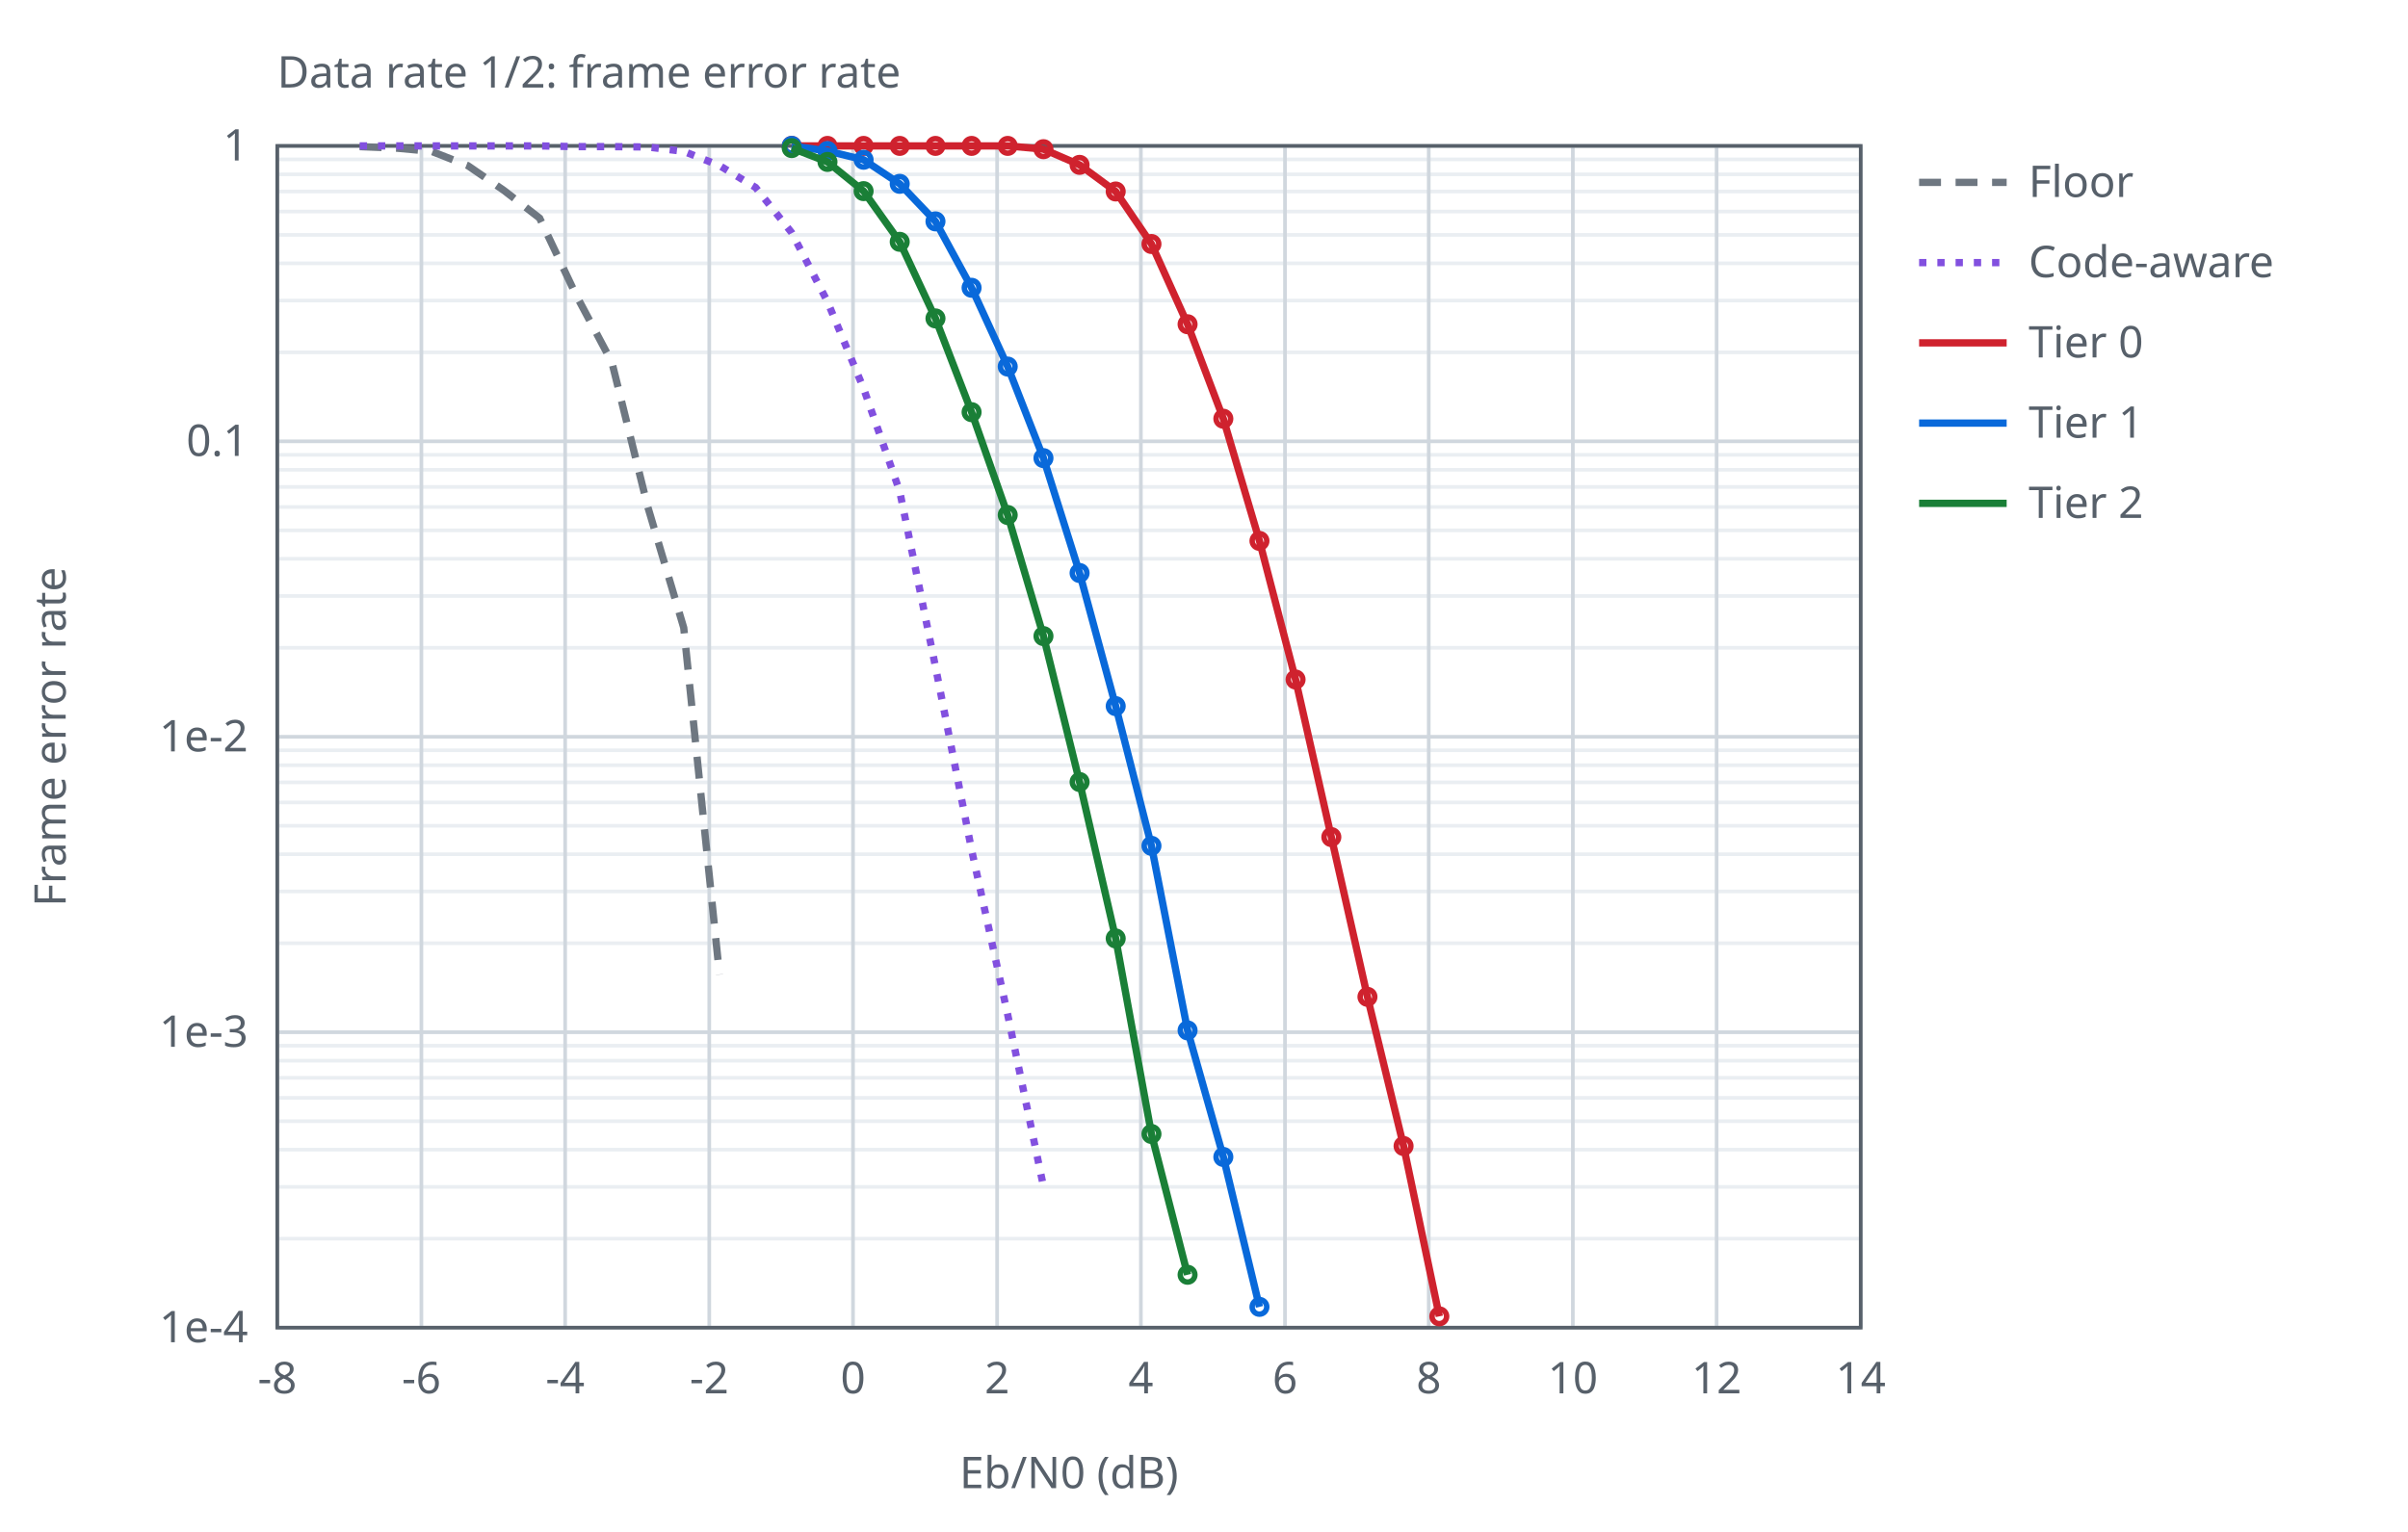
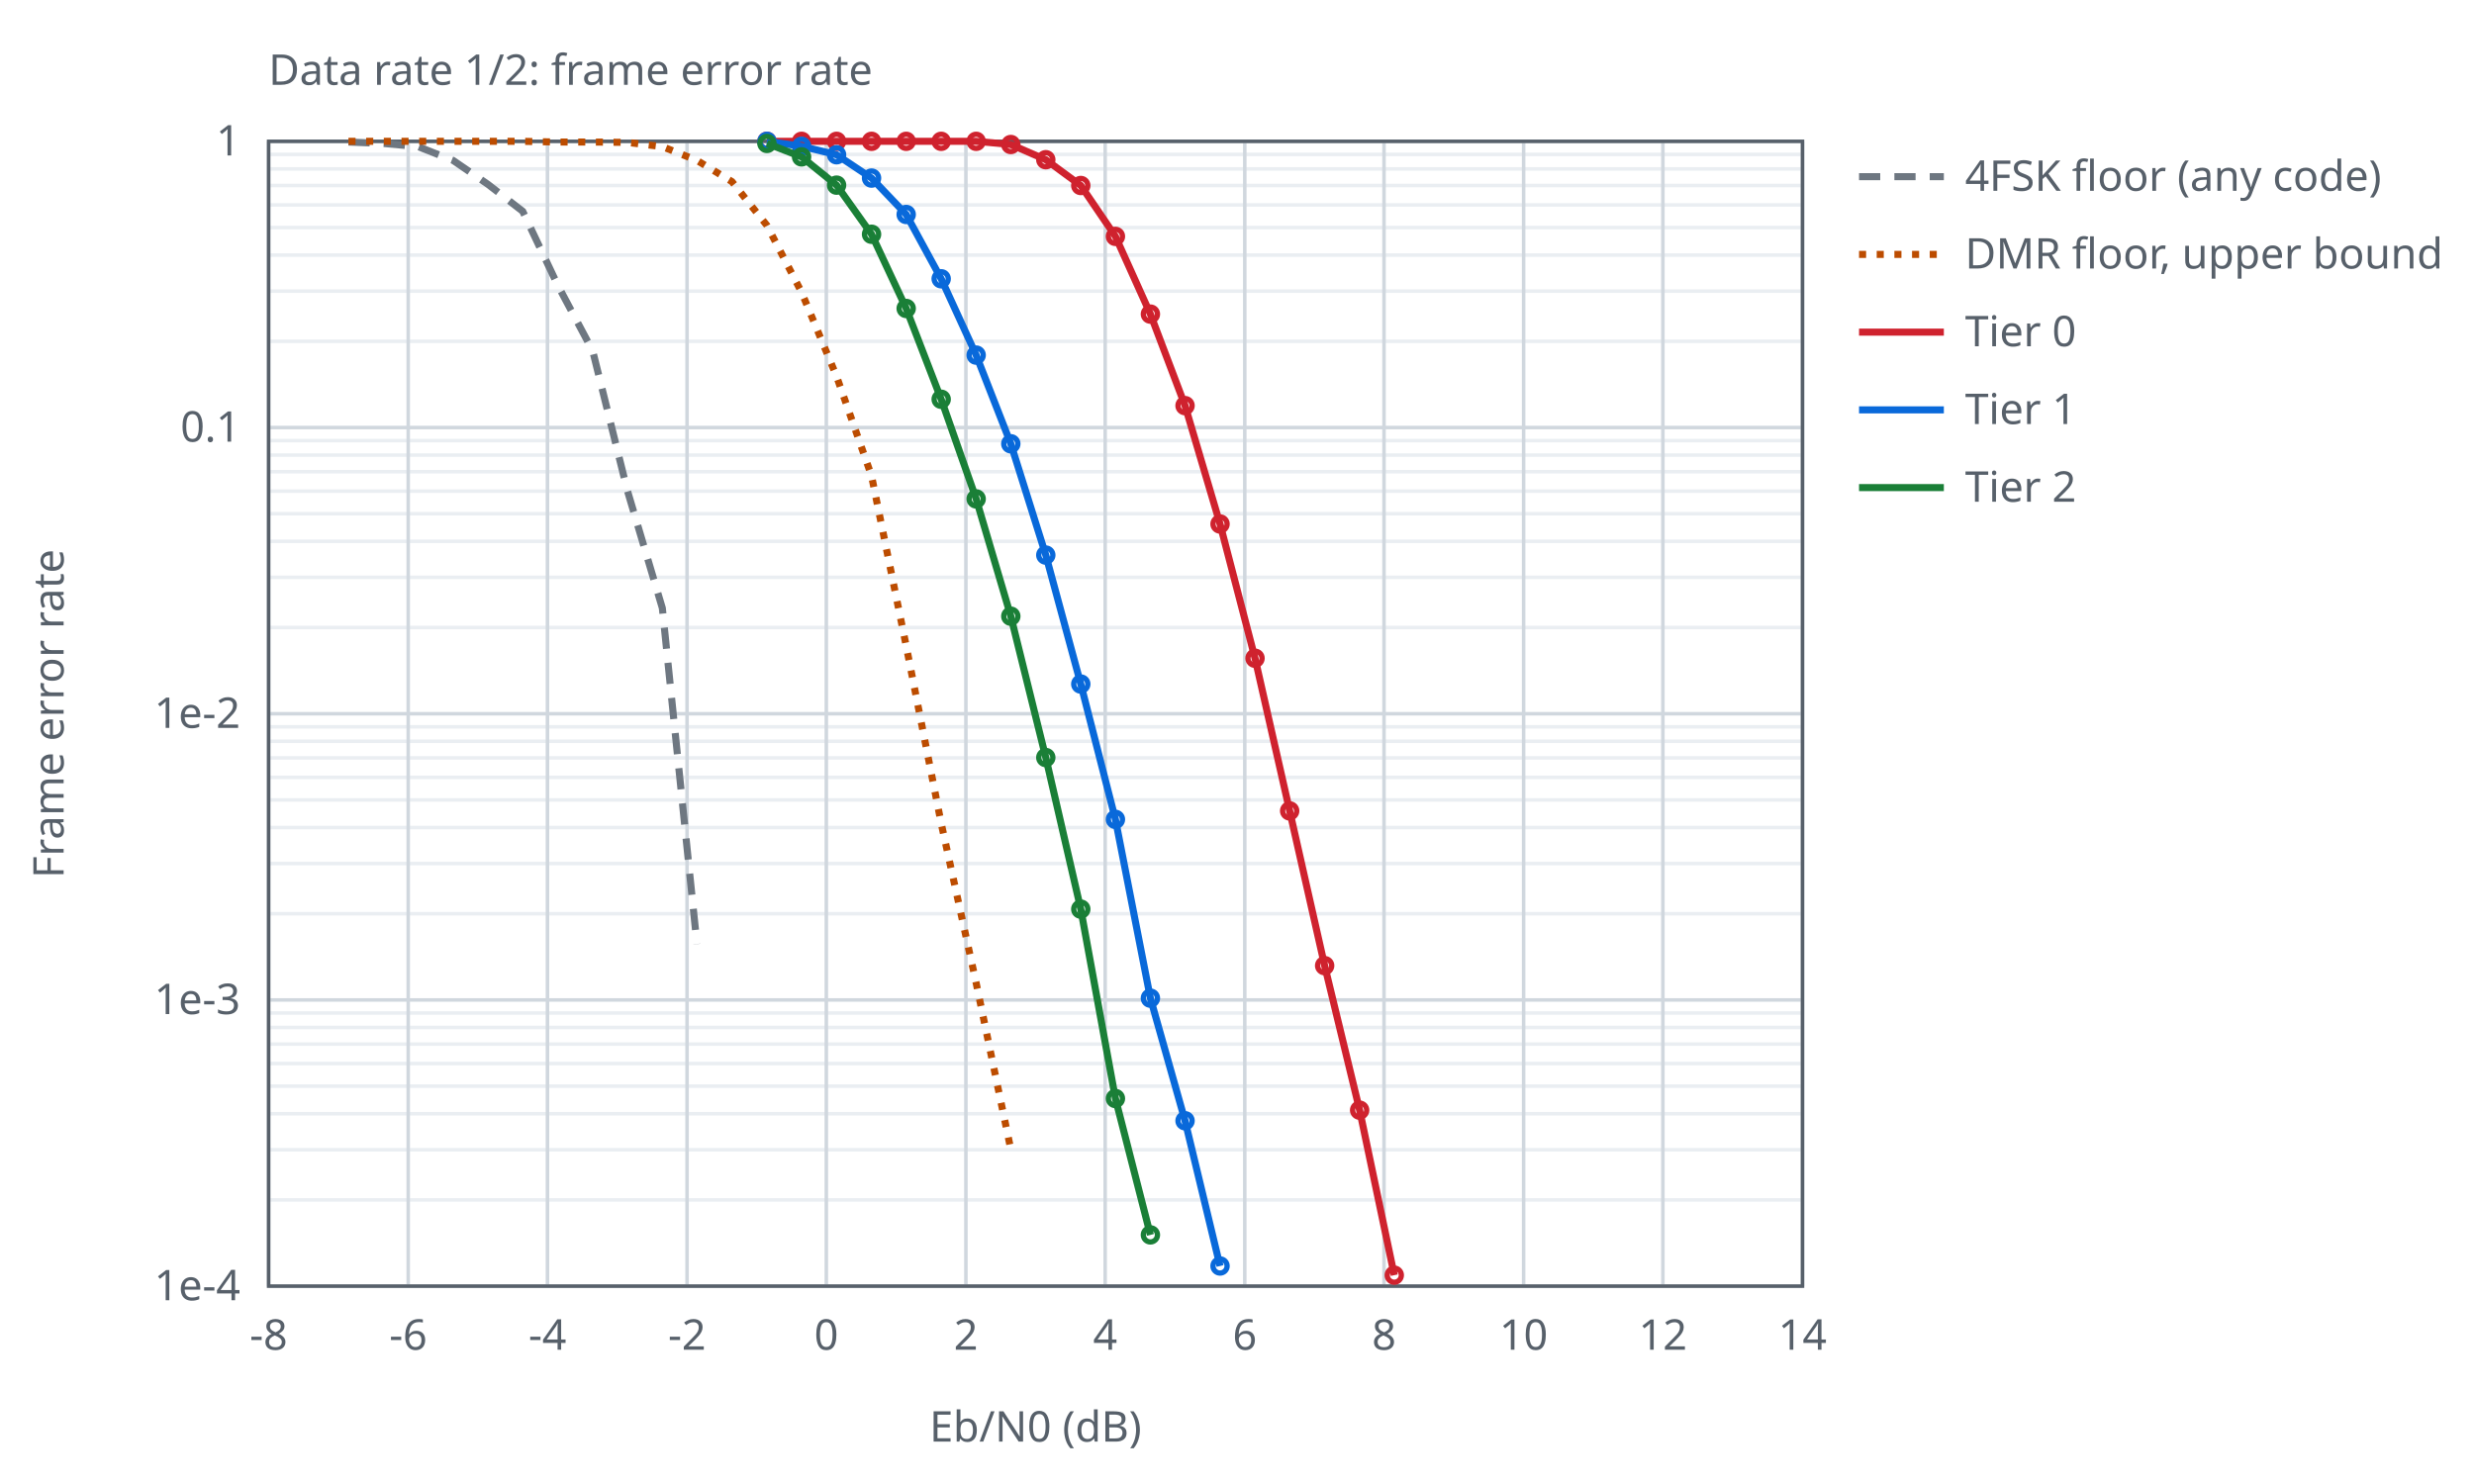
- <svg xmlns="http://www.w3.org/2000/svg" width="660" height="420" viewBox="0 0 660 420">
-   <style>text{font-family:sans-serif;font-size:12px;fill:#57606a}.ax{stroke:#57606a;stroke-width:1;fill:none}.gr{stroke:#d0d7de;stroke-width:1}.mi{stroke:#eaeef2;stroke-width:1}.s0{stroke:#6e7781}.s1{stroke:#cf222e}.s2{stroke:#0969da}.s3{stroke:#1a7f37}.s4{stroke:#8250df}.l{fill:none;stroke-width:2}.p{fill:none;stroke-width:1.5}@media (prefers-color-scheme:dark){text{fill:#c9d1d9}.ax{stroke:#8b949e}.gr{stroke:#30363d}.mi{stroke:#21262d}.s0{stroke:#8b949e}.s1{stroke:#ff7b72}.s2{stroke:#58a6ff}.s3{stroke:#3fb950}.s4{stroke:#d2a8ff}}</style>
+ <svg xmlns="http://www.w3.org/2000/svg" width="700" height="420" viewBox="0 0 700 420">
+   <style>text{font-family:sans-serif;font-size:12px;fill:#57606a}.ax{stroke:#57606a;stroke-width:1;fill:none}.gr{stroke:#d0d7de;stroke-width:1}.mi{stroke:#eaeef2;stroke-width:1}.r0{stroke:#6e7781}.r1{stroke:#bc4c00}.r2{stroke:#8250df}.s1{stroke:#cf222e}.s2{stroke:#0969da}.s3{stroke:#1a7f37}.l{fill:none;stroke-width:2}.p{fill:none;stroke-width:1.5}@media (prefers-color-scheme:dark){text{fill:#c9d1d9}.ax{stroke:#8b949e}.gr{stroke:#30363d}.mi{stroke:#21262d}.r0{stroke:#8b949e}.r1{stroke:#f0883e}.r2{stroke:#d2a8ff}.s1{stroke:#ff7b72}.s2{stroke:#58a6ff}.s3{stroke:#3fb950}}</style>
  <text x="76.0" y="24">Data rate 1/2: frame error rate</text>
  <line class="mi" x1="76.0" y1="96.6" x2="510.0" y2="96.6" />
  <line class="mi" x1="76.0" y1="82.4" x2="510.0" y2="82.4" />
  <line class="mi" x1="76.0" y1="72.2" x2="510.0" y2="72.2" />
  <line class="mi" x1="76.0" y1="64.4" x2="510.0" y2="64.4" />
  <line class="mi" x1="76.0" y1="58.0" x2="510.0" y2="58.0" />
  <line class="mi" x1="76.0" y1="52.5" x2="510.0" y2="52.5" />
  <line class="mi" x1="76.0" y1="47.8" x2="510.0" y2="47.8" />
  <line class="mi" x1="76.0" y1="43.7" x2="510.0" y2="43.7" />
  <line class="mi" x1="76.0" y1="177.6" x2="510.0" y2="177.6" />
  <line class="mi" x1="76.0" y1="163.4" x2="510.0" y2="163.4" />
  <line class="mi" x1="76.0" y1="153.2" x2="510.0" y2="153.2" />
  <line class="mi" x1="76.0" y1="145.4" x2="510.0" y2="145.4" />
  <line class="mi" x1="76.0" y1="139.0" x2="510.0" y2="139.0" />
  <line class="mi" x1="76.0" y1="133.5" x2="510.0" y2="133.5" />
  <line class="mi" x1="76.0" y1="128.8" x2="510.0" y2="128.8" />
  <line class="mi" x1="76.0" y1="124.7" x2="510.0" y2="124.7" />
  <line class="mi" x1="76.0" y1="258.6" x2="510.0" y2="258.6" />
  <line class="mi" x1="76.0" y1="244.4" x2="510.0" y2="244.4" />
  <line class="mi" x1="76.0" y1="234.2" x2="510.0" y2="234.2" />
  <line class="mi" x1="76.0" y1="226.4" x2="510.0" y2="226.4" />
  <line class="mi" x1="76.0" y1="220.0" x2="510.0" y2="220.0" />
  <line class="mi" x1="76.0" y1="214.5" x2="510.0" y2="214.5" />
  <line class="mi" x1="76.0" y1="209.8" x2="510.0" y2="209.8" />
  <line class="mi" x1="76.0" y1="205.7" x2="510.0" y2="205.7" />
  <line class="mi" x1="76.0" y1="339.6" x2="510.0" y2="339.6" />
  <line class="mi" x1="76.0" y1="325.4" x2="510.0" y2="325.4" />
  <line class="mi" x1="76.0" y1="315.2" x2="510.0" y2="315.2" />
  <line class="mi" x1="76.0" y1="307.4" x2="510.0" y2="307.4" />
  <line class="mi" x1="76.0" y1="301.0" x2="510.0" y2="301.0" />
  <line class="mi" x1="76.0" y1="295.5" x2="510.0" y2="295.5" />
  <line class="mi" x1="76.0" y1="290.8" x2="510.0" y2="290.8" />
  <line class="mi" x1="76.0" y1="286.7" x2="510.0" y2="286.7" />
  <line class="gr" x1="76.0" y1="364.0" x2="76.0" y2="40.0" />
  <text x="76.0" y="382.0" text-anchor="middle">-8</text>
  <line class="gr" x1="115.5" y1="364.0" x2="115.5" y2="40.0" />
  <text x="115.5" y="382.0" text-anchor="middle">-6</text>
  <line class="gr" x1="154.9" y1="364.0" x2="154.9" y2="40.0" />
  <text x="154.9" y="382.0" text-anchor="middle">-4</text>
  <line class="gr" x1="194.4" y1="364.0" x2="194.4" y2="40.0" />
  <text x="194.4" y="382.0" text-anchor="middle">-2</text>
  <line class="gr" x1="233.8" y1="364.0" x2="233.8" y2="40.0" />
  <text x="233.8" y="382.0" text-anchor="middle">0</text>
  <line class="gr" x1="273.3" y1="364.0" x2="273.3" y2="40.0" />
  <text x="273.3" y="382.0" text-anchor="middle">2</text>
  <line class="gr" x1="312.7" y1="364.0" x2="312.7" y2="40.0" />
  <text x="312.7" y="382.0" text-anchor="middle">4</text>
  <line class="gr" x1="352.2" y1="364.0" x2="352.2" y2="40.0" />
  <text x="352.2" y="382.0" text-anchor="middle">6</text>
  <line class="gr" x1="391.6" y1="364.0" x2="391.6" y2="40.0" />
  <text x="391.6" y="382.0" text-anchor="middle">8</text>
  <line class="gr" x1="431.1" y1="364.0" x2="431.1" y2="40.0" />
  <text x="431.1" y="382.0" text-anchor="middle">10</text>
  <line class="gr" x1="470.5" y1="364.0" x2="470.5" y2="40.0" />
  <text x="470.5" y="382.0" text-anchor="middle">12</text>
  <line class="gr" x1="510.0" y1="364.0" x2="510.0" y2="40.0" />
  <text x="510.0" y="382.0" text-anchor="middle">14</text>
  <line class="gr" x1="76.0" y1="40.0" x2="510.0" y2="40.0" />
  <text x="68.0" y="44.0" text-anchor="end">1</text>
  <line class="gr" x1="76.0" y1="121.0" x2="510.0" y2="121.0" />
  <text x="68.0" y="125.0" text-anchor="end">0.1</text>
  <line class="gr" x1="76.0" y1="202.0" x2="510.0" y2="202.0" />
  <text x="68.0" y="206.0" text-anchor="end">1e-2</text>
  <line class="gr" x1="76.0" y1="283.0" x2="510.0" y2="283.0" />
  <text x="68.0" y="287.0" text-anchor="end">1e-3</text>
  <line class="gr" x1="76.0" y1="364.0" x2="510.0" y2="364.0" />
  <text x="68.0" y="368.0" text-anchor="end">1e-4</text>
  <rect class="ax" x="76.0" y="40.0" width="434.0" height="324.0" />
  <text x="293.0" y="408.0" text-anchor="middle">Eb/N0 (dB)</text>
  <text x="18" y="202.0" text-anchor="middle" transform="rotate(-90 18 202.0)">Frame error rate</text>
-   <path class="l s0" stroke-dasharray="6 4" d="M98.6,40.2 L108.5,40.6 L118.3,41.5 L128.2,45.4 L138.1,52.2 L147.9,59.8 L157.8,80.7 L167.7,99.3 L177.5,138.8 L187.4,172.1 L197.2,267.2" />
-   <line class="l s0" stroke-dasharray="6 4" x1="526.0" y1="50.0" x2="550.0" y2="50.0" />
-   <text x="556.0" y="54.0">Floor</text>
-   <path class="l s4" stroke-dasharray="2 3" d="M98.6,40.0 L108.5,40.0 L118.3,40.0 L128.2,40.0 L138.1,40.0 L147.9,40.0 L157.8,40.2 L167.7,40.2 L177.5,40.3 L187.4,41.5 L197.2,45.4 L207.1,51.4 L217.0,63.8 L226.8,82.7 L236.7,106.5 L246.6,134.7 L256.4,182.8 L266.3,233.0 L276.2,278.2 L286.0,325.3" />
-   <line class="l s4" stroke-dasharray="2 3" x1="526.0" y1="72.0" x2="550.0" y2="72.0" />
-   <text x="556.0" y="76.0">Code-aware</text>
+   <path class="l r0" stroke-dasharray="6 4" d="M98.6,40.2 L108.5,40.6 L118.3,41.5 L128.2,45.4 L138.1,52.2 L147.9,59.8 L157.8,80.7 L167.7,99.3 L177.5,138.8 L187.4,172.1 L197.2,267.2" />
+   <line class="l r0" stroke-dasharray="6 4" x1="526.0" y1="50.0" x2="550.0" y2="50.0" />
+   <text x="556.0" y="54.0">4FSK floor (any code)</text>
+   <path class="l r1" stroke-dasharray="2 3" d="M98.6,40.0 L108.5,40.0 L118.3,40.0 L128.2,40.0 L138.1,40.0 L147.9,40.0 L157.8,40.2 L167.7,40.2 L177.5,40.3 L187.4,41.5 L197.2,45.4 L207.1,51.4 L217.0,63.8 L226.8,82.7 L236.7,106.5 L246.6,134.7 L256.4,182.8 L266.3,233.0 L276.2,278.2 L286.0,325.3" />
+   <line class="l r1" stroke-dasharray="2 3" x1="526.0" y1="72.0" x2="550.0" y2="72.0" />
+   <text x="556.0" y="76.0">DMR floor, upper bound</text>
  <path class="l s1" d="M217.0,40.0 L226.8,40.0 L236.7,40.0 L246.6,40.0 L256.4,40.0 L266.3,40.0 L276.2,40.0 L286.0,40.9 L295.9,45.2 L305.8,52.5 L315.6,66.9 L325.5,88.9 L335.3,114.8 L345.2,148.3 L355.1,186.3 L364.9,229.5 L374.8,273.3 L384.7,314.2 L394.5,360.9" />
  <circle class="p s1" cx="217.0" cy="40.0" r="2" />
  <circle class="p s1" cx="226.8" cy="40.0" r="2" />
  <circle class="p s1" cx="236.7" cy="40.0" r="2" />
  <circle class="p s1" cx="246.6" cy="40.0" r="2" />
  <circle class="p s1" cx="256.4" cy="40.0" r="2" />
  <circle class="p s1" cx="266.3" cy="40.0" r="2" />
  <circle class="p s1" cx="276.2" cy="40.0" r="2" />
  <circle class="p s1" cx="286.0" cy="40.9" r="2" />
  <circle class="p s1" cx="295.9" cy="45.2" r="2" />
  <circle class="p s1" cx="305.8" cy="52.5" r="2" />
  <circle class="p s1" cx="315.6" cy="66.9" r="2" />
  <circle class="p s1" cx="325.5" cy="88.9" r="2" />
  <circle class="p s1" cx="335.3" cy="114.8" r="2" />
  <circle class="p s1" cx="345.2" cy="148.3" r="2" />
  <circle class="p s1" cx="355.1" cy="186.3" r="2" />
  <circle class="p s1" cx="364.9" cy="229.5" r="2" />
  <circle class="p s1" cx="374.8" cy="273.3" r="2" />
  <circle class="p s1" cx="384.7" cy="314.2" r="2" />
  <circle class="p s1" cx="394.5" cy="360.9" r="2" />
  <line class="l s1" x1="526.0" y1="94.0" x2="550.0" y2="94.0" />
  <text x="556.0" y="98.0">Tier 0</text>
  <path class="l s2" d="M217.0,40.0 L226.8,41.4 L236.7,43.8 L246.6,50.4 L256.4,60.7 L266.3,78.9 L276.2,100.5 L286.0,125.6 L295.9,157.1 L305.8,193.6 L315.6,231.9 L325.5,282.5 L335.3,317.2 L345.2,358.3" />
  <circle class="p s2" cx="217.0" cy="40.0" r="2" />
  <circle class="p s2" cx="226.8" cy="41.4" r="2" />
  <circle class="p s2" cx="236.7" cy="43.8" r="2" />
  <circle class="p s2" cx="246.6" cy="50.4" r="2" />
  <circle class="p s2" cx="256.4" cy="60.7" r="2" />
  <circle class="p s2" cx="266.3" cy="78.9" r="2" />
  <circle class="p s2" cx="276.2" cy="100.5" r="2" />
  <circle class="p s2" cx="286.0" cy="125.6" r="2" />
  <circle class="p s2" cx="295.9" cy="157.1" r="2" />
  <circle class="p s2" cx="305.8" cy="193.6" r="2" />
  <circle class="p s2" cx="315.6" cy="231.9" r="2" />
  <circle class="p s2" cx="325.5" cy="282.5" r="2" />
  <circle class="p s2" cx="335.3" cy="317.2" r="2" />
  <circle class="p s2" cx="345.2" cy="358.3" r="2" />
  <line class="l s2" x1="526.0" y1="116.0" x2="550.0" y2="116.0" />
  <text x="556.0" y="120.0">Tier 1</text>
  <path class="l s3" d="M217.0,40.6 L226.8,44.4 L236.7,52.4 L246.6,66.3 L256.4,87.3 L266.3,113.0 L276.2,141.2 L286.0,174.4 L295.9,214.4 L305.8,257.3 L315.6,310.9 L325.5,349.5" />
  <circle class="p s3" cx="217.0" cy="40.6" r="2" />
  <circle class="p s3" cx="226.8" cy="44.4" r="2" />
  <circle class="p s3" cx="236.7" cy="52.4" r="2" />
  <circle class="p s3" cx="246.6" cy="66.3" r="2" />
  <circle class="p s3" cx="256.4" cy="87.3" r="2" />
  <circle class="p s3" cx="266.3" cy="113.0" r="2" />
  <circle class="p s3" cx="276.2" cy="141.2" r="2" />
  <circle class="p s3" cx="286.0" cy="174.4" r="2" />
  <circle class="p s3" cx="295.9" cy="214.4" r="2" />
  <circle class="p s3" cx="305.8" cy="257.3" r="2" />
  <circle class="p s3" cx="315.6" cy="310.9" r="2" />
  <circle class="p s3" cx="325.5" cy="349.5" r="2" />
  <line class="l s3" x1="526.0" y1="138.0" x2="550.0" y2="138.0" />
  <text x="556.0" y="142.0">Tier 2</text>
</svg>
